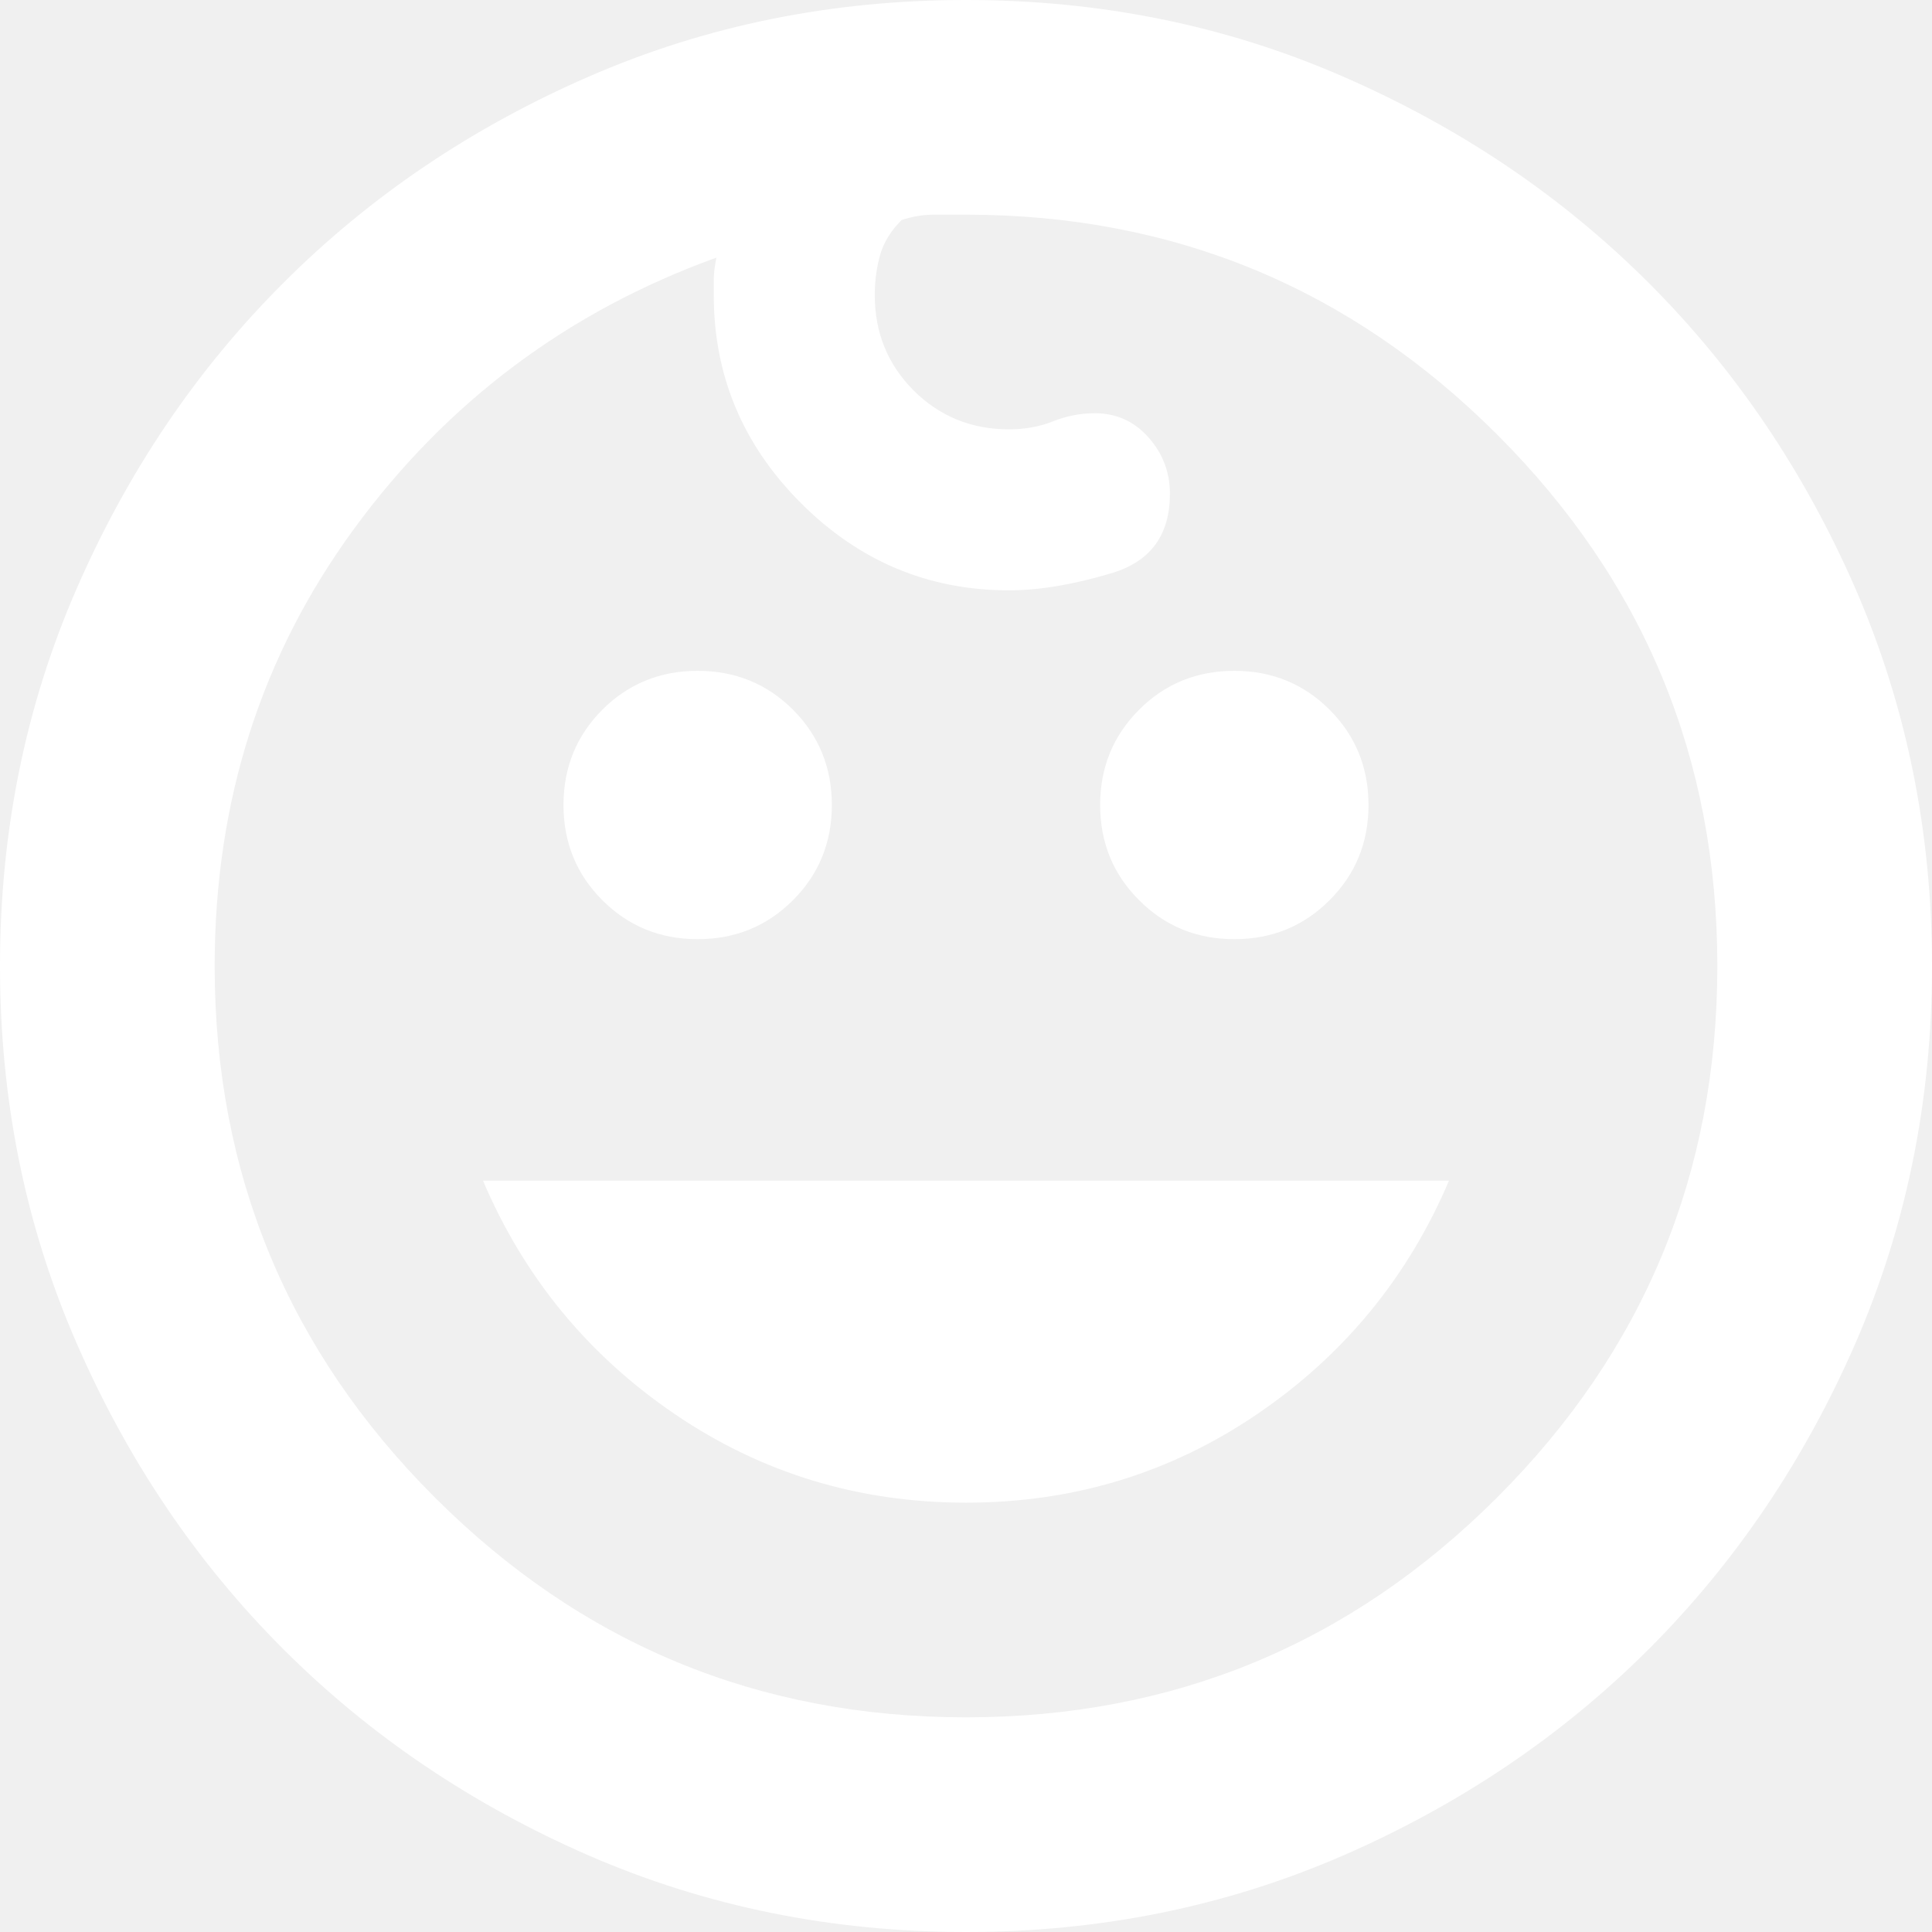
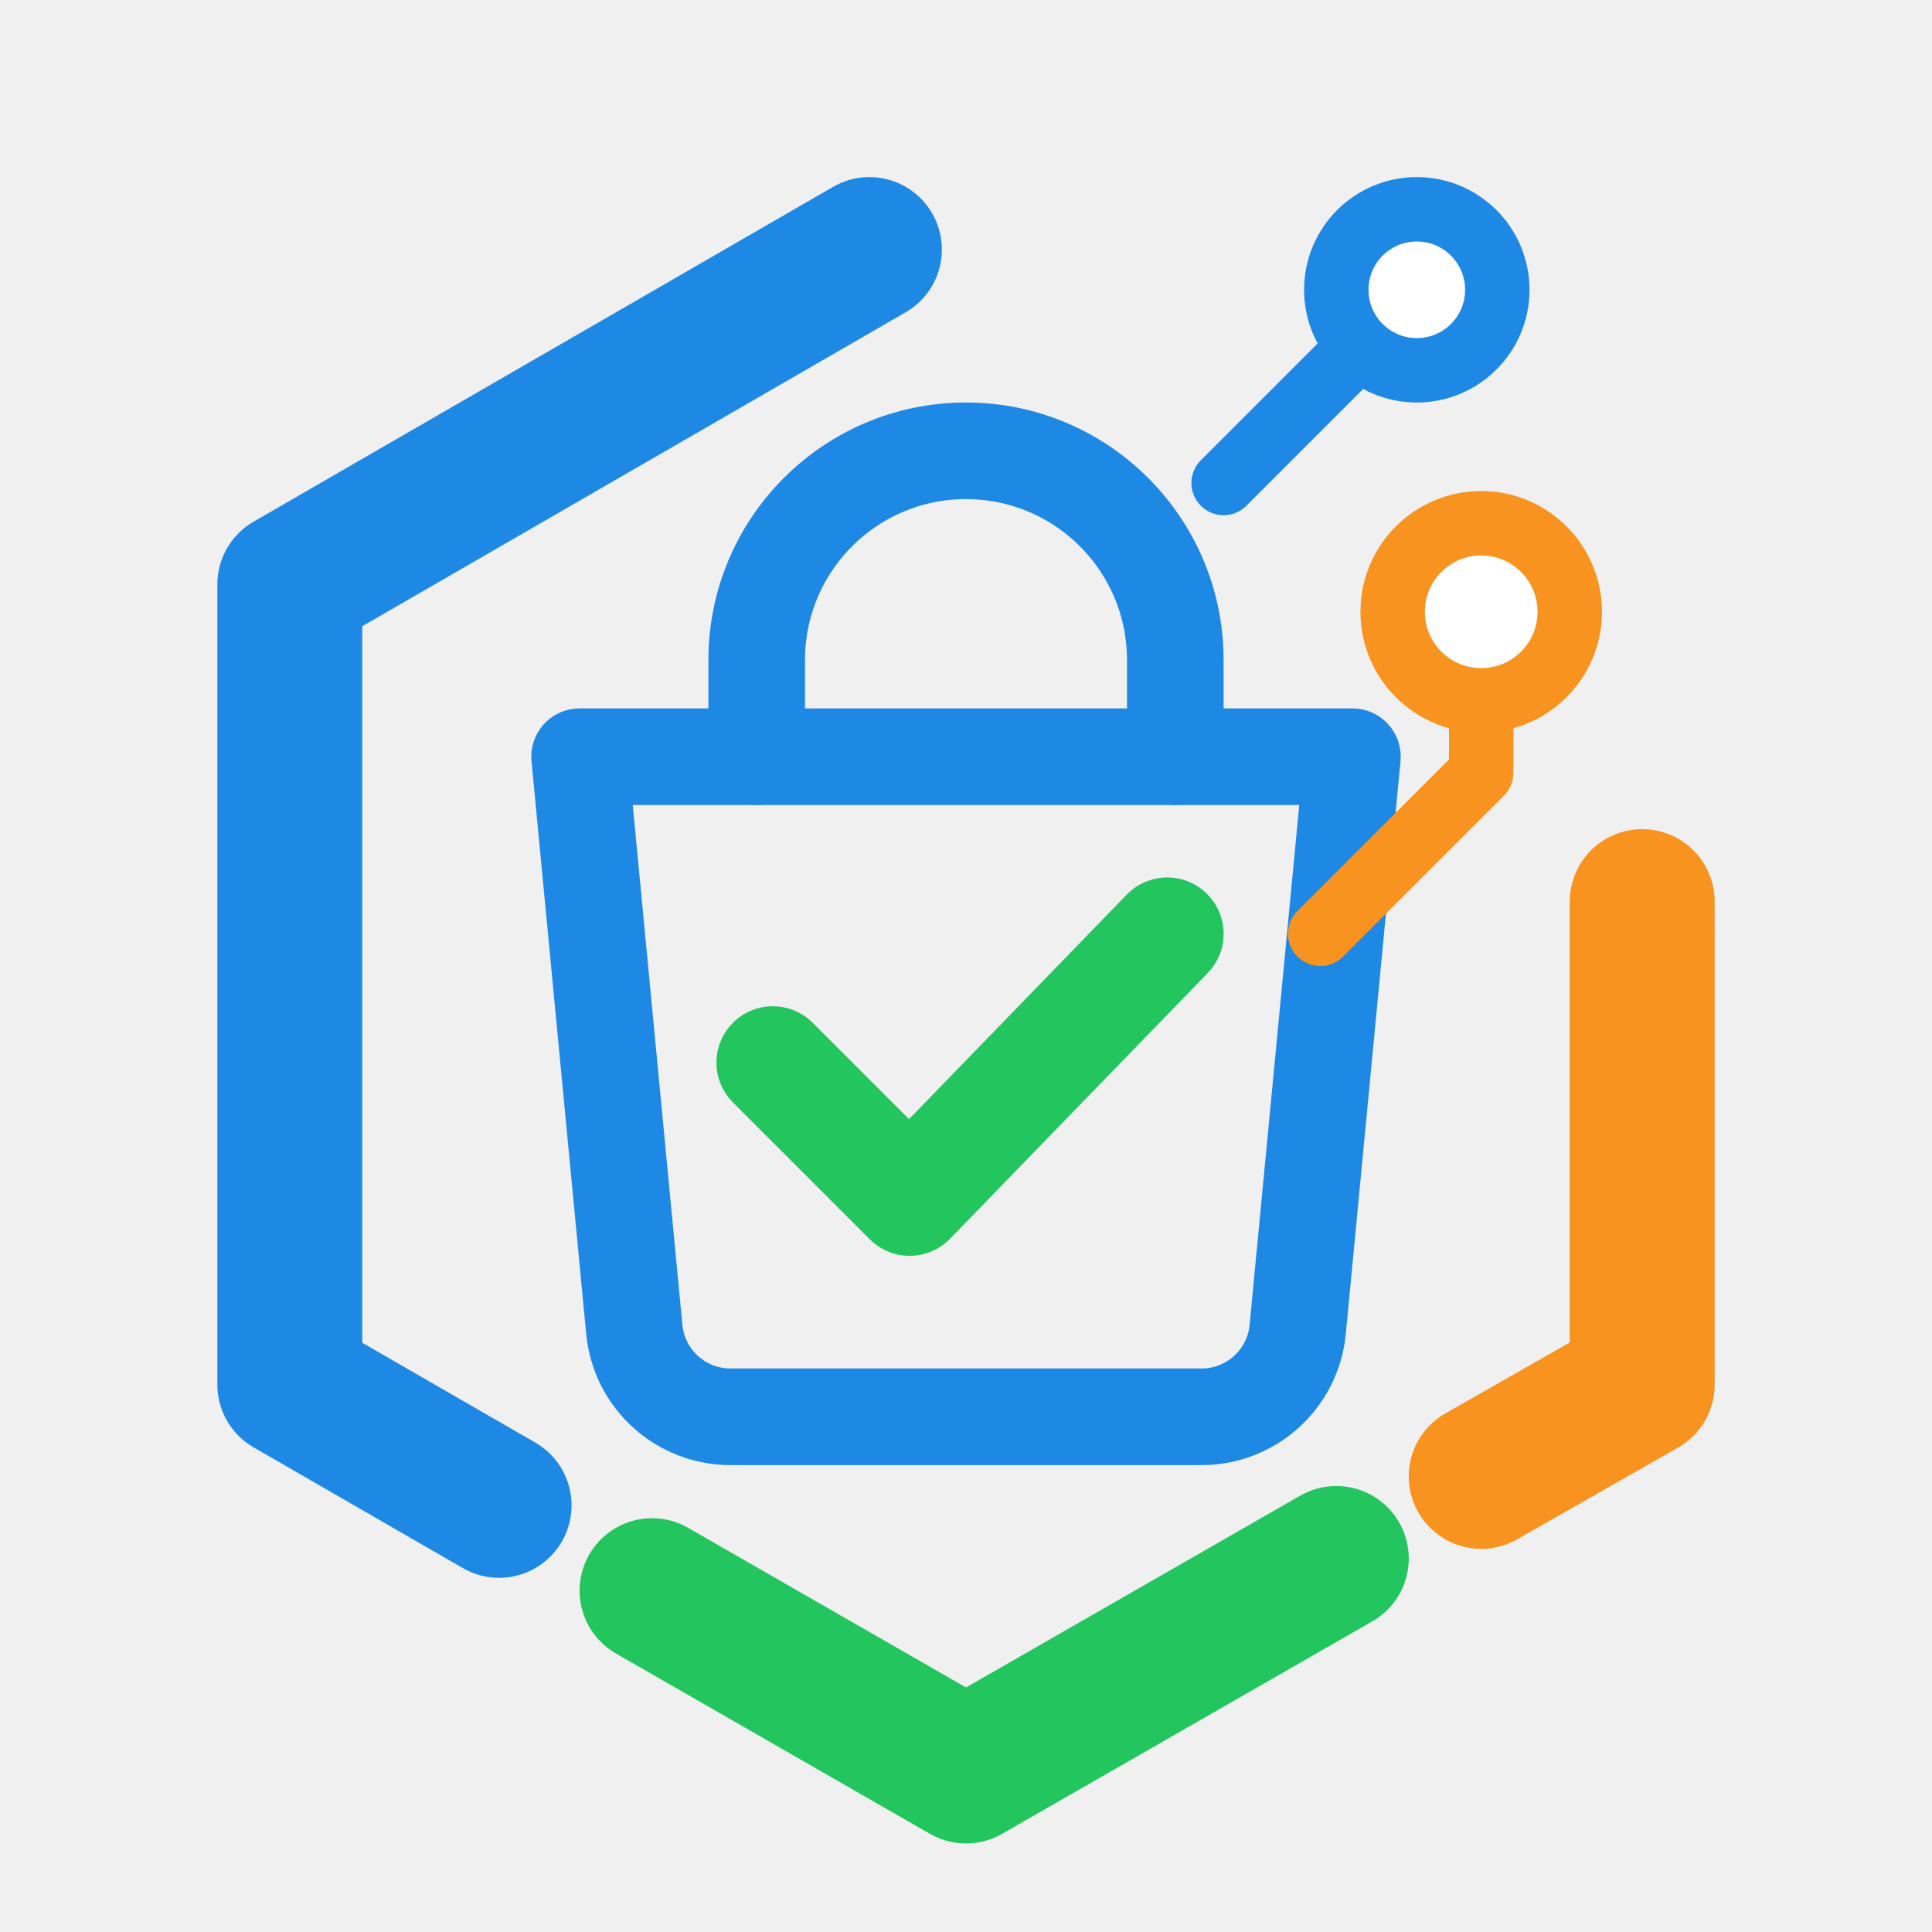
- <svg xmlns="http://www.w3.org/2000/svg" width="18" height="18" viewBox="0 0 18 18" fill="none">
-   <path d="M11.5 8.75C11.15 8.75 10.854 8.629 10.613 8.387C10.371 8.146 10.25 7.85 10.25 7.5C10.25 7.15 10.371 6.854 10.613 6.612C10.854 6.371 11.15 6.25 11.5 6.25C11.85 6.25 12.146 6.371 12.387 6.612C12.629 6.854 12.75 7.15 12.75 7.5C12.75 7.85 12.629 8.146 12.387 8.387C12.146 8.629 11.85 8.75 11.5 8.75ZM6.5 8.75C6.15 8.75 5.854 8.629 5.612 8.387C5.371 8.146 5.25 7.85 5.25 7.5C5.25 7.15 5.371 6.854 5.612 6.612C5.854 6.371 6.15 6.25 6.5 6.25C6.85 6.25 7.146 6.371 7.388 6.612C7.629 6.854 7.75 7.15 7.75 7.5C7.75 7.85 7.629 8.146 7.388 8.387C7.146 8.629 6.85 8.75 6.5 8.75ZM9 14C8 14 7.096 13.725 6.287 13.175C5.479 12.625 4.883 11.9 4.5 11H13.5C13.117 11.9 12.521 12.625 11.713 13.175C10.904 13.725 10 14 9 14ZM9 18C7.75 18 6.579 17.762 5.487 17.288C4.396 16.812 3.446 16.171 2.638 15.363C1.829 14.554 1.188 13.604 0.713 12.512C0.237 11.421 0 10.25 0 9C0 7.75 0.237 6.579 0.713 5.487C1.188 4.396 1.829 3.446 2.638 2.638C3.446 1.829 4.396 1.188 5.487 0.713C6.579 0.237 7.75 0 9 0C10.25 0 11.421 0.237 12.512 0.713C13.604 1.188 14.554 1.829 15.363 2.638C16.171 3.446 16.812 4.396 17.288 5.487C17.762 6.579 18 7.75 18 9C18 10.25 17.762 11.421 17.288 12.512C16.812 13.604 16.171 14.554 15.363 15.363C14.554 16.171 13.604 16.812 12.512 17.288C11.421 17.762 10.25 18 9 18ZM9 16C10.933 16 12.583 15.317 13.95 13.95C15.317 12.583 16 10.933 16 9C16 7.067 15.317 5.417 13.95 4.05C12.583 2.683 10.933 2 9 2C8.9 2 8.8 2 8.7 2C8.6 2 8.5 2.017 8.4 2.05C8.3 2.15 8.233 2.258 8.2 2.375C8.167 2.492 8.15 2.617 8.15 2.75C8.15 3.1 8.271 3.396 8.512 3.638C8.754 3.879 9.05 4 9.4 4C9.55 4 9.688 3.975 9.812 3.925C9.938 3.875 10.067 3.85 10.2 3.85C10.4 3.85 10.567 3.925 10.7 4.075C10.833 4.225 10.9 4.4 10.9 4.6C10.9 4.983 10.721 5.229 10.363 5.338C10.004 5.446 9.683 5.5 9.4 5.5C8.65 5.5 8.004 5.229 7.463 4.688C6.921 4.146 6.65 3.5 6.65 2.75C6.65 2.7 6.65 2.65 6.65 2.6C6.65 2.55 6.658 2.483 6.675 2.4C5.292 2.9 4.167 3.742 3.3 4.925C2.433 6.108 2 7.467 2 9C2 10.933 2.683 12.583 4.05 13.95C5.417 15.317 7.067 16 9 16Z" fill="white" style="fill:white;fill-opacity:1;" />
+ <svg xmlns="http://www.w3.org/2000/svg" viewBox="0 0 120 120" role="img" aria-label="UniPOS">
+   <path d="M54 15.5L18 36.3V86l13 7.5" fill="none" stroke="#1E88E5" stroke-width="9" stroke-linecap="round" stroke-linejoin="round" />
+   <path d="M40.5 98.8L60 110l23-13.2" fill="none" stroke="#22C55E" stroke-width="9" stroke-linecap="round" stroke-linejoin="round" />
+   <path d="M92 91.7l10-5.7V56" fill="none" stroke="#F7931E" stroke-width="9" stroke-linecap="round" stroke-linejoin="round" />
+   <path d="M47 47v-6a13 13 0 0 1 26 0v6" fill="none" stroke="#1E88E5" stroke-width="6" stroke-linecap="round" />
+   <path d="M36 47h48l-3.4 35.6a6 6 0 0 1-6 5.4H45.4a6 6 0 0 1-6-5.4Z" fill="none" stroke="#1E88E5" stroke-width="6" stroke-linejoin="round" />
+   <polyline points="48,66 56.5,74.5 72.5,58" fill="none" stroke="#22C55E" stroke-width="7" stroke-linecap="round" stroke-linejoin="round" />
+   <polyline points="82,58 92,48 92,44" fill="none" stroke="#F7931E" stroke-width="4" stroke-linecap="round" stroke-linejoin="round" />
+   <circle cx="92" cy="38" r="5.5" fill="#FFFFFF" stroke="#F7931E" stroke-width="4" />
+   <polyline points="76,30 84,22" fill="none" stroke="#1E88E5" stroke-width="4" stroke-linecap="round" />
+   <circle cx="88" cy="18" r="5" fill="#FFFFFF" stroke="#1E88E5" stroke-width="4" />
</svg>
